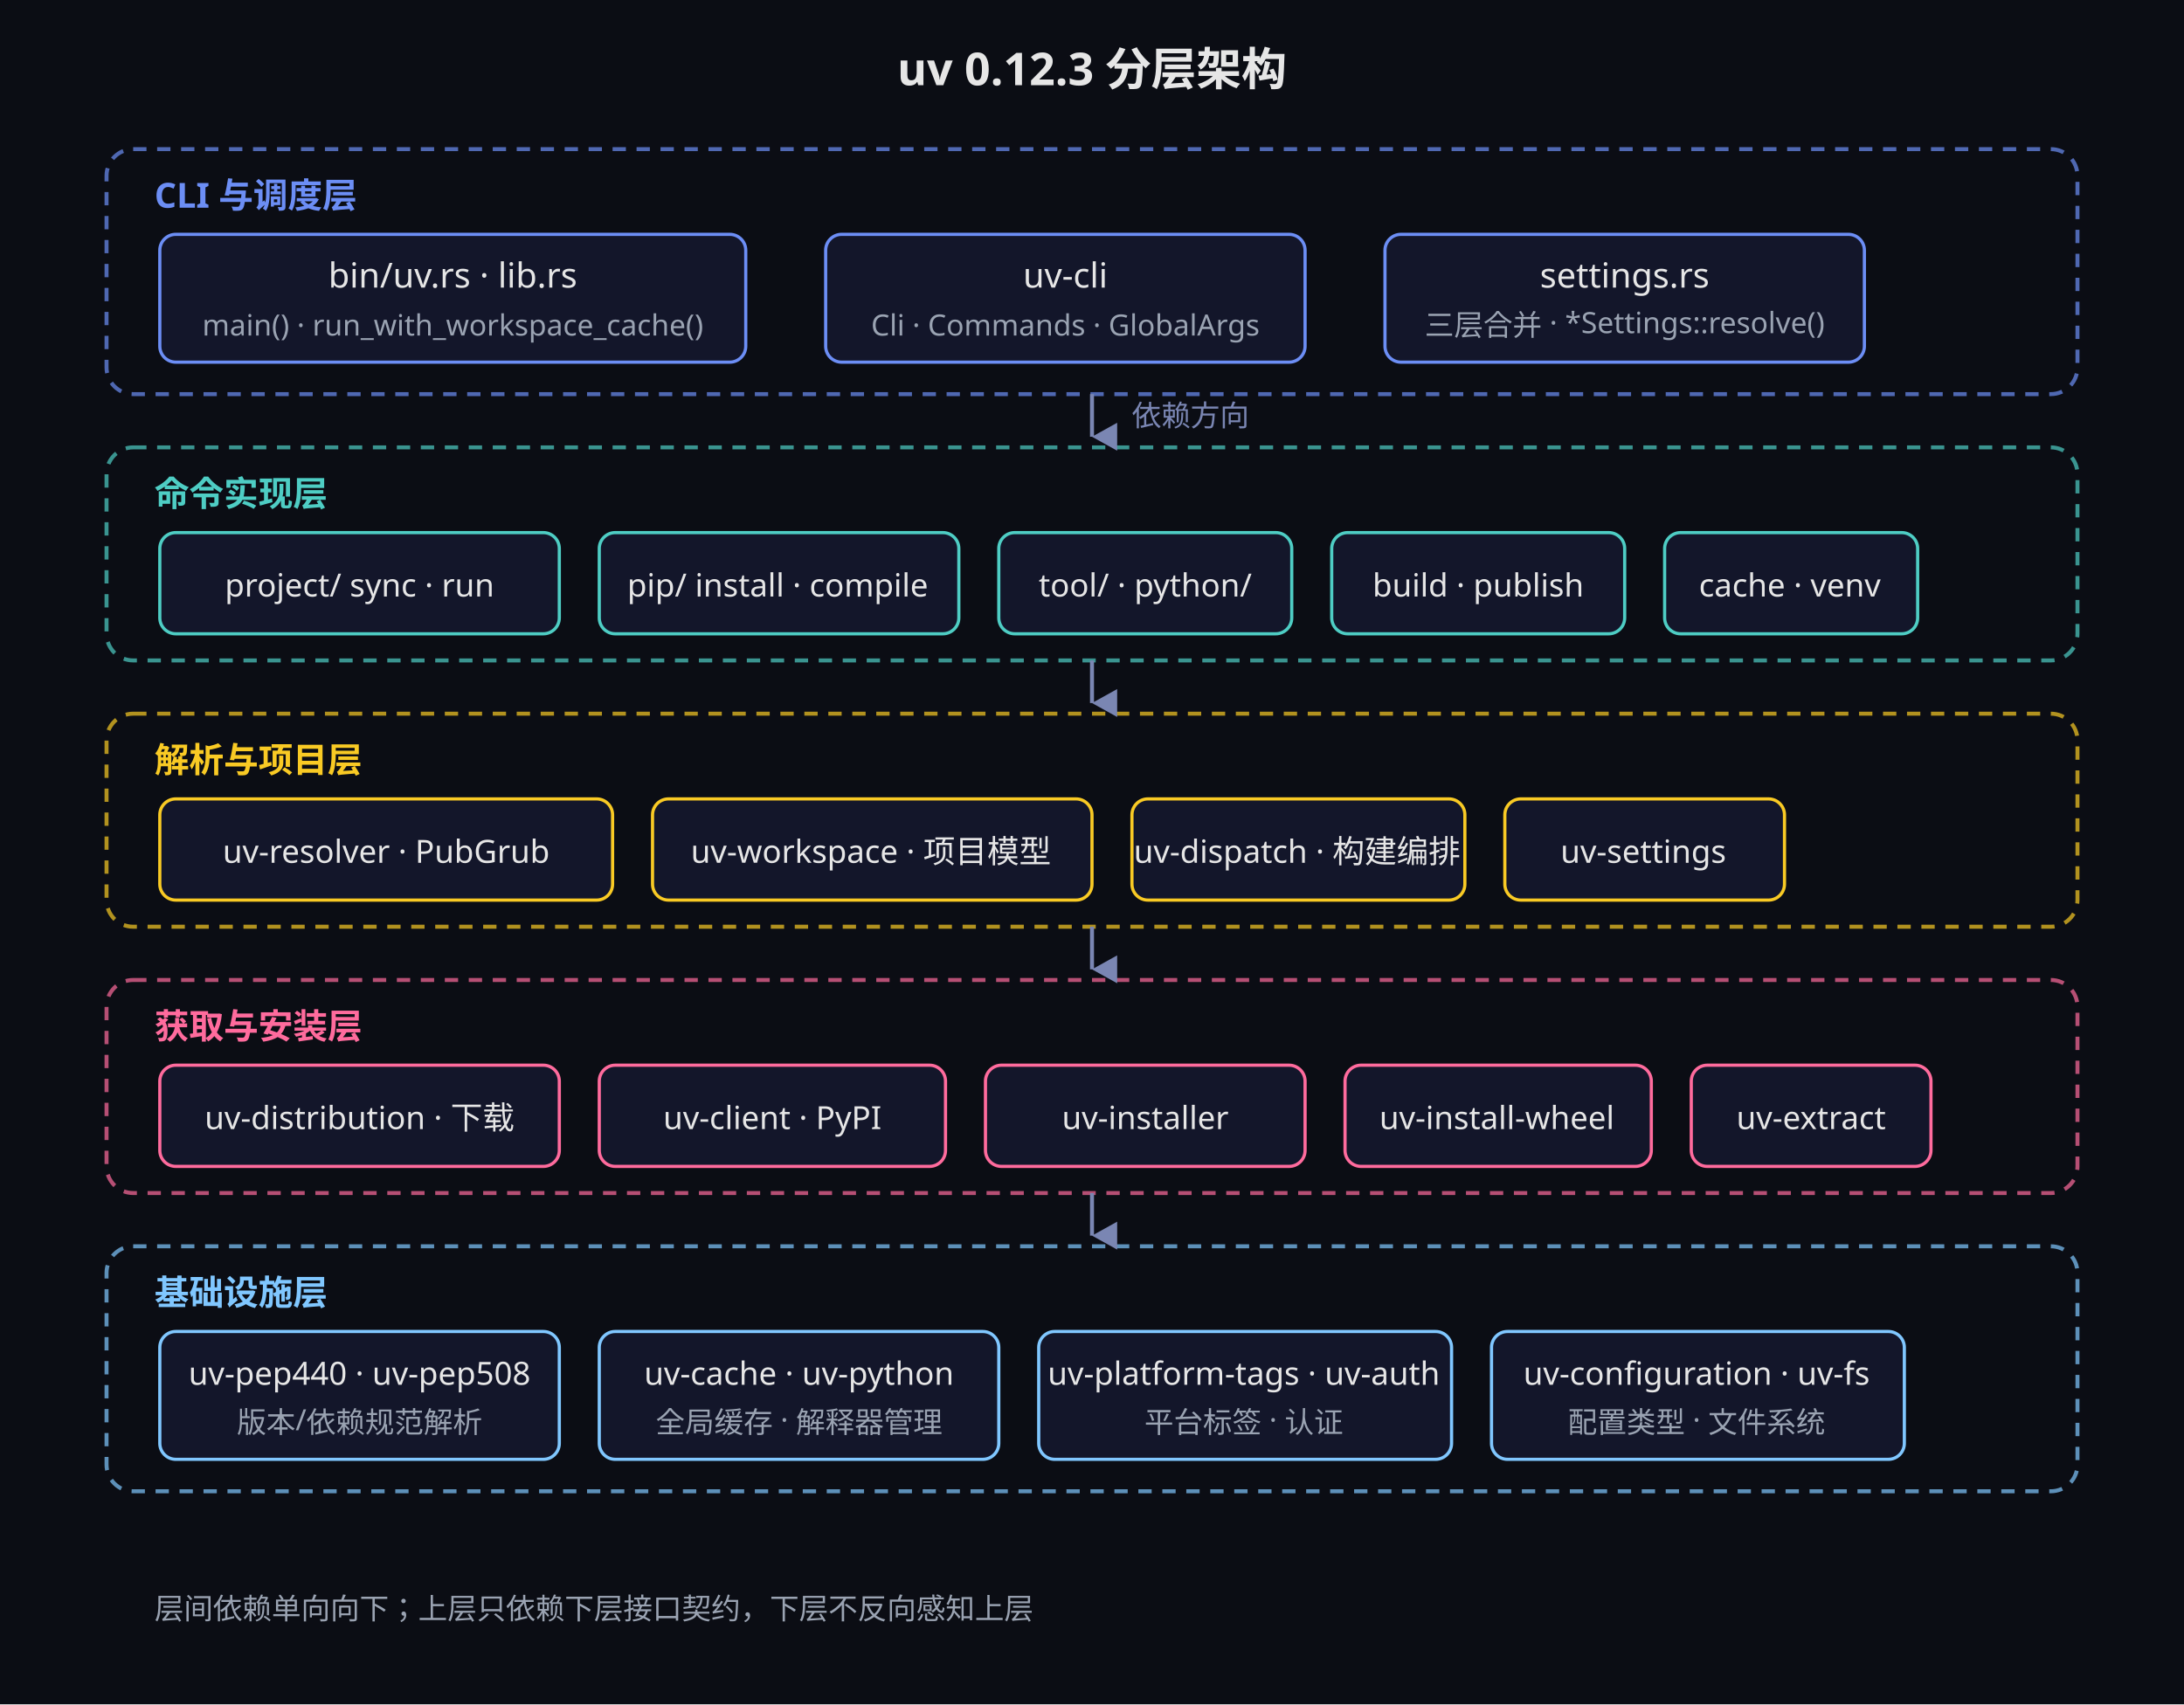
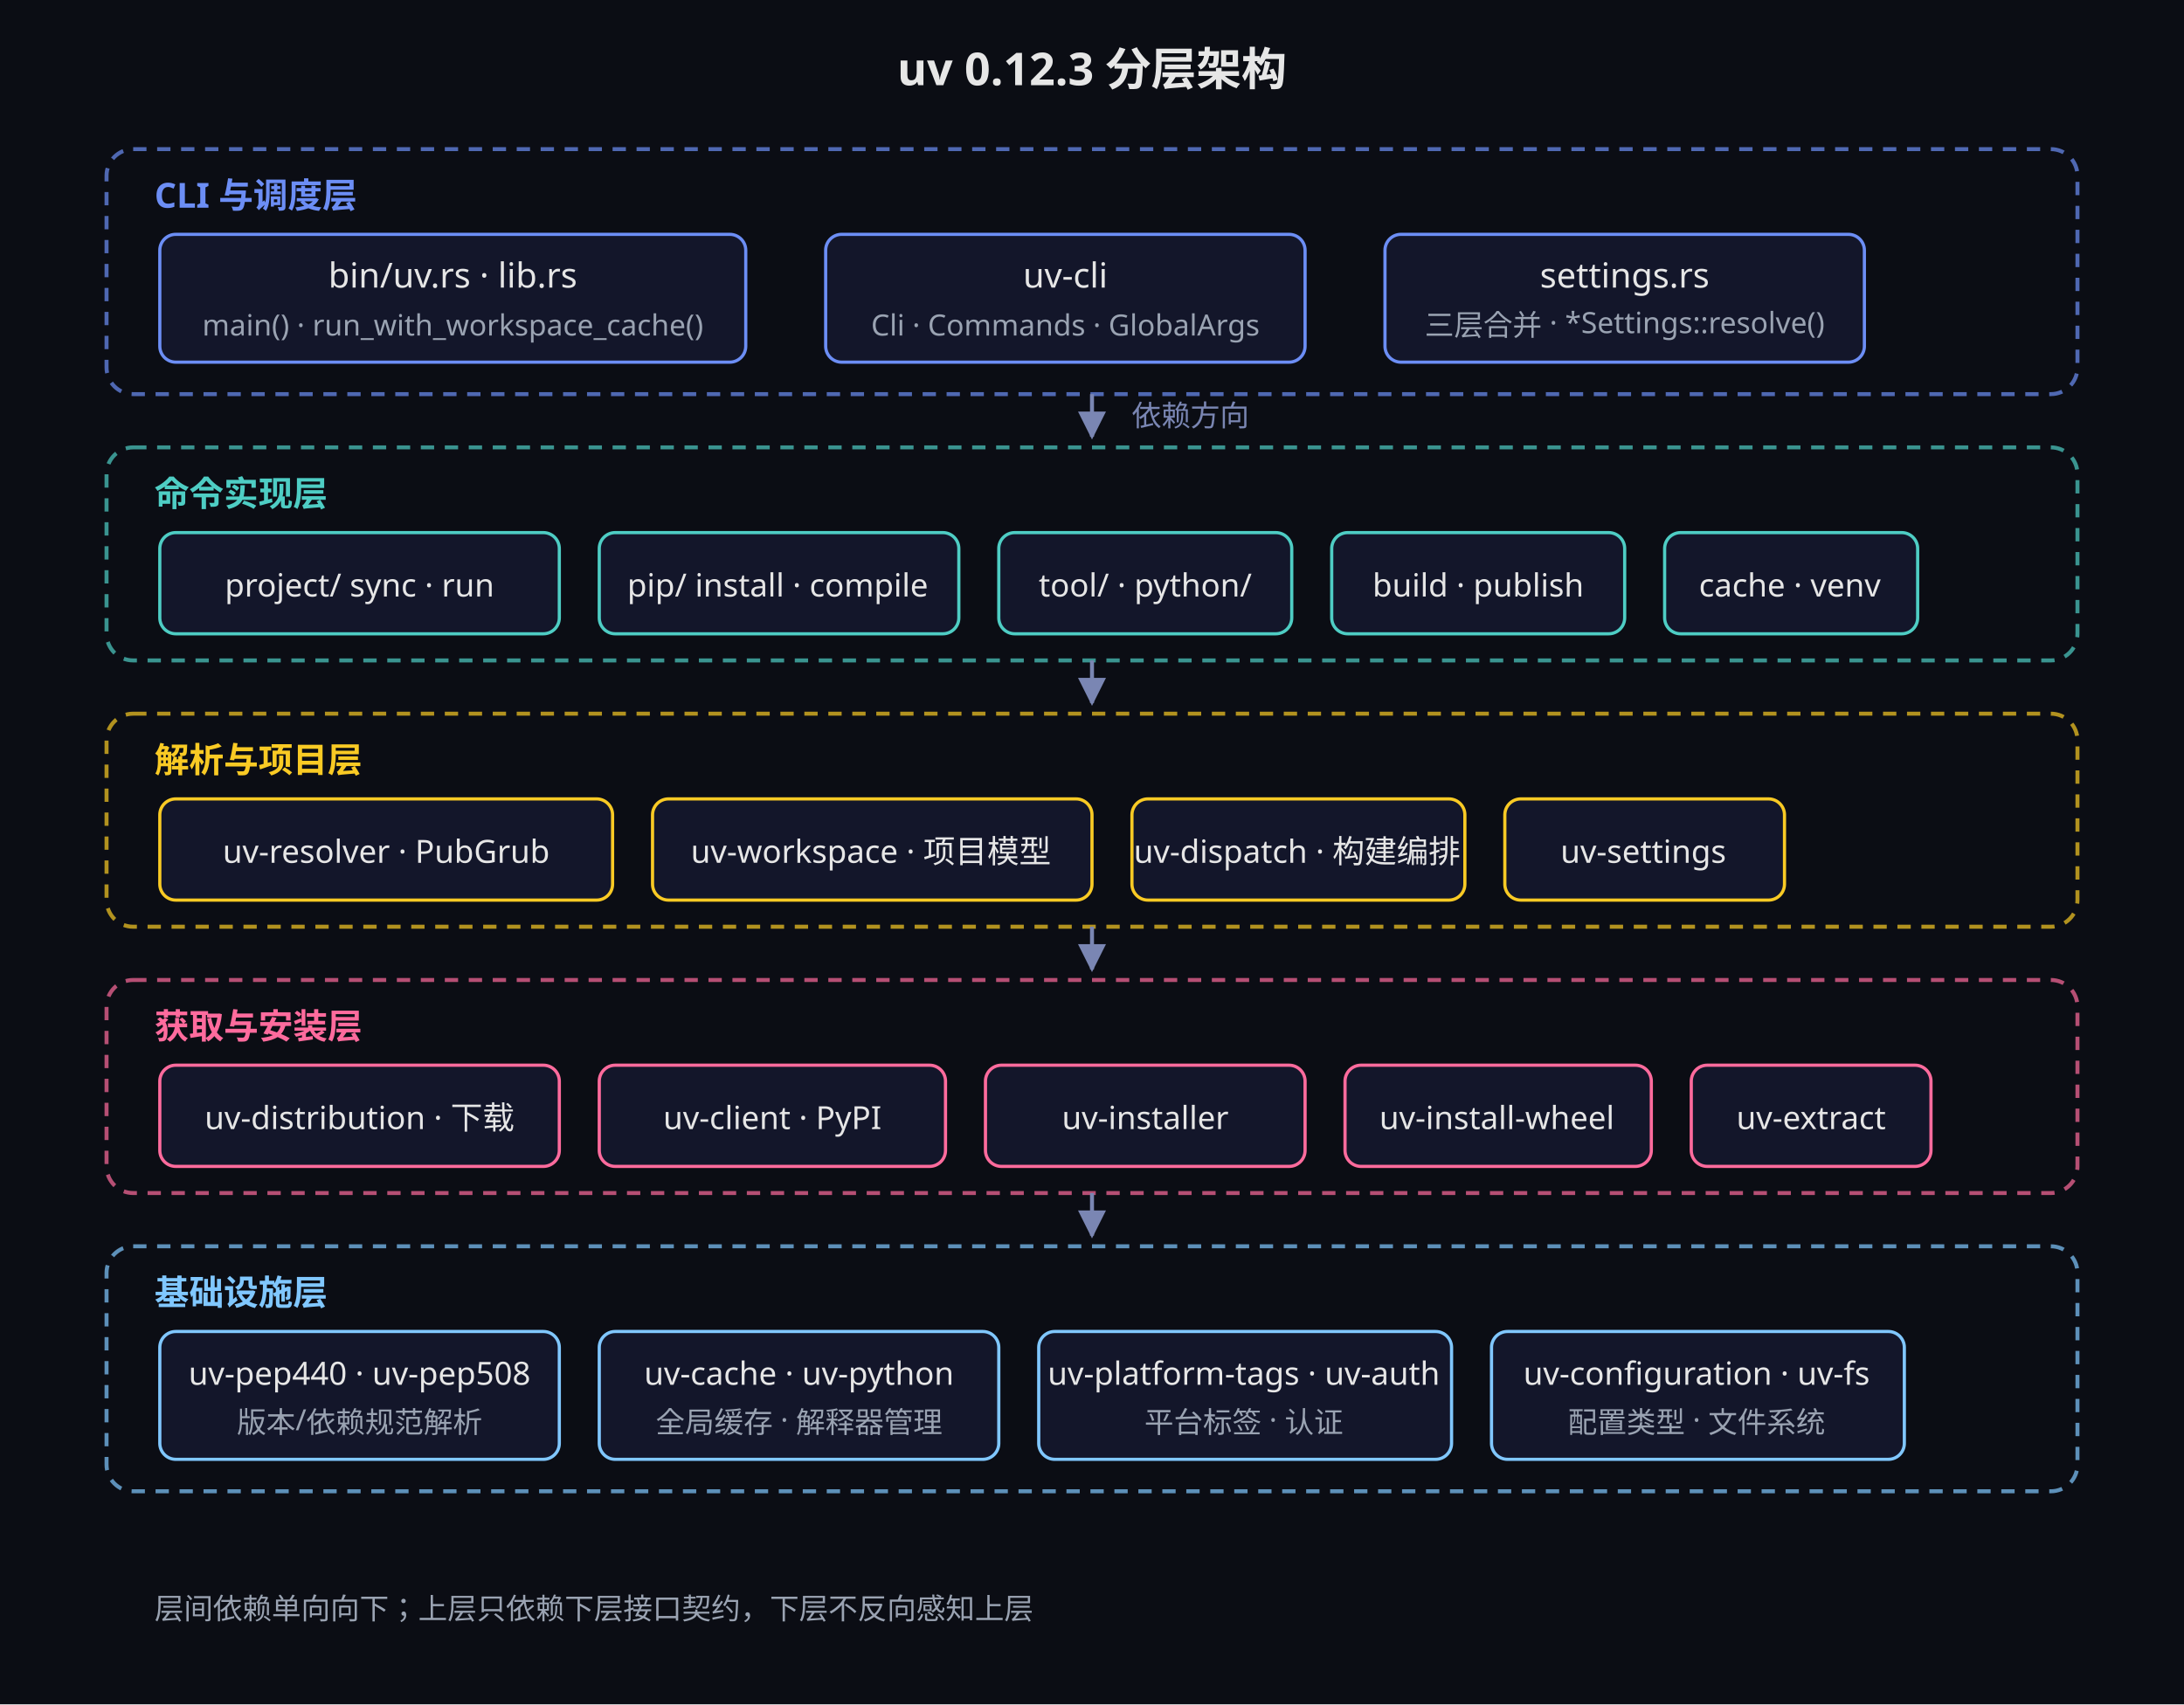
<svg xmlns="http://www.w3.org/2000/svg" width="820" height="640" viewBox="0 0 820 640" font-family="system-ui, sans-serif">
  <rect width="820" height="640" fill="#0b0d14" />
  <text x="410" y="32" text-anchor="middle" fill="#e6e6e6" font-size="17" font-weight="600">uv 0.12.3 分层架构</text>
  <rect x="40" y="56" width="740" height="92" rx="10" fill="none" stroke="#6c8ef5" stroke-width="1.5" stroke-dasharray="5,4" opacity="0.7" />
  <text x="58" y="78" fill="#6c8ef5" font-size="13" font-weight="600">CLI 与调度层</text>
  <rect x="60" y="88" width="220" height="48" rx="6" fill="#13162a" stroke="#6c8ef5" stroke-width="1.2" />
  <text x="170" y="108" text-anchor="middle" fill="#e6e6e6" font-size="13">bin/uv.rs · lib.rs</text>
  <text x="170" y="126" text-anchor="middle" fill="#9aa3b2" font-size="11">main() · run_with_workspace_cache()</text>
  <rect x="310" y="88" width="180" height="48" rx="6" fill="#13162a" stroke="#6c8ef5" stroke-width="1.2" />
  <text x="400" y="108" text-anchor="middle" fill="#e6e6e6" font-size="13">uv-cli</text>
  <text x="400" y="126" text-anchor="middle" fill="#9aa3b2" font-size="11">Cli · Commands · GlobalArgs</text>
  <rect x="520" y="88" width="180" height="48" rx="6" fill="#13162a" stroke="#6c8ef5" stroke-width="1.2" />
  <text x="610" y="108" text-anchor="middle" fill="#e6e6e6" font-size="13">settings.rs</text>
  <text x="610" y="126" text-anchor="middle" fill="#9aa3b2" font-size="11">三层合并 · *Settings::resolve()</text>
  <rect x="40" y="168" width="740" height="80" rx="10" fill="none" stroke="#4ecdc4" stroke-width="1.5" stroke-dasharray="5,4" opacity="0.7" />
  <text x="58" y="190" fill="#4ecdc4" font-size="13" font-weight="600">命令实现层</text>
  <rect x="60" y="200" width="150" height="38" rx="6" fill="#13162a" stroke="#4ecdc4" stroke-width="1.2" />
  <text x="135" y="224" text-anchor="middle" fill="#e6e6e6" font-size="12">project/ sync · run</text>
  <rect x="225" y="200" width="135" height="38" rx="6" fill="#13162a" stroke="#4ecdc4" stroke-width="1.2" />
  <text x="292" y="224" text-anchor="middle" fill="#e6e6e6" font-size="12">pip/ install · compile</text>
  <rect x="375" y="200" width="110" height="38" rx="6" fill="#13162a" stroke="#4ecdc4" stroke-width="1.2" />
  <text x="430" y="224" text-anchor="middle" fill="#e6e6e6" font-size="12">tool/ · python/</text>
  <rect x="500" y="200" width="110" height="38" rx="6" fill="#13162a" stroke="#4ecdc4" stroke-width="1.2" />
  <text x="555" y="224" text-anchor="middle" fill="#e6e6e6" font-size="12">build · publish</text>
  <rect x="625" y="200" width="95" height="38" rx="6" fill="#13162a" stroke="#4ecdc4" stroke-width="1.2" />
  <text x="672" y="224" text-anchor="middle" fill="#e6e6e6" font-size="12">cache · venv</text>
  <rect x="40" y="268" width="740" height="80" rx="10" fill="none" stroke="#f9ca24" stroke-width="1.5" stroke-dasharray="5,4" opacity="0.7" />
  <text x="58" y="290" fill="#f9ca24" font-size="13" font-weight="600">解析与项目层</text>
  <rect x="60" y="300" width="170" height="38" rx="6" fill="#13162a" stroke="#f9ca24" stroke-width="1.2" />
  <text x="145" y="324" text-anchor="middle" fill="#e6e6e6" font-size="12">uv-resolver · PubGrub</text>
  <rect x="245" y="300" width="165" height="38" rx="6" fill="#13162a" stroke="#f9ca24" stroke-width="1.2" />
  <text x="327" y="324" text-anchor="middle" fill="#e6e6e6" font-size="12">uv-workspace · 项目模型</text>
  <rect x="425" y="300" width="125" height="38" rx="6" fill="#13162a" stroke="#f9ca24" stroke-width="1.2" />
  <text x="487" y="324" text-anchor="middle" fill="#e6e6e6" font-size="12">uv-dispatch · 构建编排</text>
  <rect x="565" y="300" width="105" height="38" rx="6" fill="#13162a" stroke="#f9ca24" stroke-width="1.2" />
  <text x="617" y="324" text-anchor="middle" fill="#e6e6e6" font-size="12">uv-settings</text>
  <rect x="40" y="368" width="740" height="80" rx="10" fill="none" stroke="#ff6b9d" stroke-width="1.5" stroke-dasharray="5,4" opacity="0.7" />
  <text x="58" y="390" fill="#ff6b9d" font-size="13" font-weight="600">获取与安装层</text>
  <rect x="60" y="400" width="150" height="38" rx="6" fill="#13162a" stroke="#ff6b9d" stroke-width="1.2" />
  <text x="135" y="424" text-anchor="middle" fill="#e6e6e6" font-size="12">uv-distribution · 下载</text>
  <rect x="225" y="400" width="130" height="38" rx="6" fill="#13162a" stroke="#ff6b9d" stroke-width="1.2" />
  <text x="290" y="424" text-anchor="middle" fill="#e6e6e6" font-size="12">uv-client · PyPI</text>
  <rect x="370" y="400" width="120" height="38" rx="6" fill="#13162a" stroke="#ff6b9d" stroke-width="1.2" />
  <text x="430" y="424" text-anchor="middle" fill="#e6e6e6" font-size="12">uv-installer</text>
  <rect x="505" y="400" width="115" height="38" rx="6" fill="#13162a" stroke="#ff6b9d" stroke-width="1.2" />
  <text x="562" y="424" text-anchor="middle" fill="#e6e6e6" font-size="12">uv-install-wheel</text>
  <rect x="635" y="400" width="90" height="38" rx="6" fill="#13162a" stroke="#ff6b9d" stroke-width="1.2" />
  <text x="680" y="424" text-anchor="middle" fill="#e6e6e6" font-size="12">uv-extract</text>
  <rect x="40" y="468" width="740" height="92" rx="10" fill="none" stroke="#80c7ff" stroke-width="1.5" stroke-dasharray="5,4" opacity="0.7" />
  <text x="58" y="490" fill="#80c7ff" font-size="13" font-weight="600">基础设施层</text>
  <rect x="60" y="500" width="150" height="48" rx="6" fill="#13162a" stroke="#80c7ff" stroke-width="1.2" />
  <text x="135" y="520" text-anchor="middle" fill="#e6e6e6" font-size="12">uv-pep440 · uv-pep508</text>
  <text x="135" y="538" text-anchor="middle" fill="#9aa3b2" font-size="11">版本/依赖规范解析</text>
  <rect x="225" y="500" width="150" height="48" rx="6" fill="#13162a" stroke="#80c7ff" stroke-width="1.2" />
  <text x="300" y="520" text-anchor="middle" fill="#e6e6e6" font-size="12">uv-cache · uv-python</text>
  <text x="300" y="538" text-anchor="middle" fill="#9aa3b2" font-size="11">全局缓存 · 解释器管理</text>
  <rect x="390" y="500" width="155" height="48" rx="6" fill="#13162a" stroke="#80c7ff" stroke-width="1.2" />
  <text x="467" y="520" text-anchor="middle" fill="#e6e6e6" font-size="12">uv-platform-tags · uv-auth</text>
  <text x="467" y="538" text-anchor="middle" fill="#9aa3b2" font-size="11">平台标签 · 认证</text>
  <rect x="560" y="500" width="155" height="48" rx="6" fill="#13162a" stroke="#80c7ff" stroke-width="1.2" />
  <text x="637" y="520" text-anchor="middle" fill="#e6e6e6" font-size="12">uv-configuration · uv-fs</text>
  <text x="637" y="538" text-anchor="middle" fill="#9aa3b2" font-size="11">配置类型 · 文件系统</text>
  <defs>
-     <marker id="arr-down" viewBox="0 0 10 10" refX="5" refY="9" markerWidth="7" markerHeight="7" orient="auto">
-       <path d="M0,0 L10,0 L5,9 z" fill="#7a86b3" />
+     <marker id="arr-down" viewBox="0 0 10 10" refX="9" refY="5" markerWidth="7" markerHeight="7" orient="auto">
+       <path d="M0,0 L10,5 L0,10 z" fill="#7a86b3" />
    </marker>
  </defs>
  <line x1="410" y1="148" x2="410" y2="164" stroke="#7a86b3" stroke-width="1.5" marker-end="url(#arr-down)" />
  <line x1="410" y1="248" x2="410" y2="264" stroke="#7a86b3" stroke-width="1.5" marker-end="url(#arr-down)" />
  <line x1="410" y1="348" x2="410" y2="364" stroke="#7a86b3" stroke-width="1.5" marker-end="url(#arr-down)" />
  <line x1="410" y1="448" x2="410" y2="464" stroke="#7a86b3" stroke-width="1.5" marker-end="url(#arr-down)" />
  <text x="425" y="160" fill="#7a86b3" font-size="11">依赖方向</text>
  <text x="58" y="608" fill="#9aa3b2" font-size="11">层间依赖单向向下；上层只依赖下层接口契约，下层不反向感知上层</text>
</svg>
